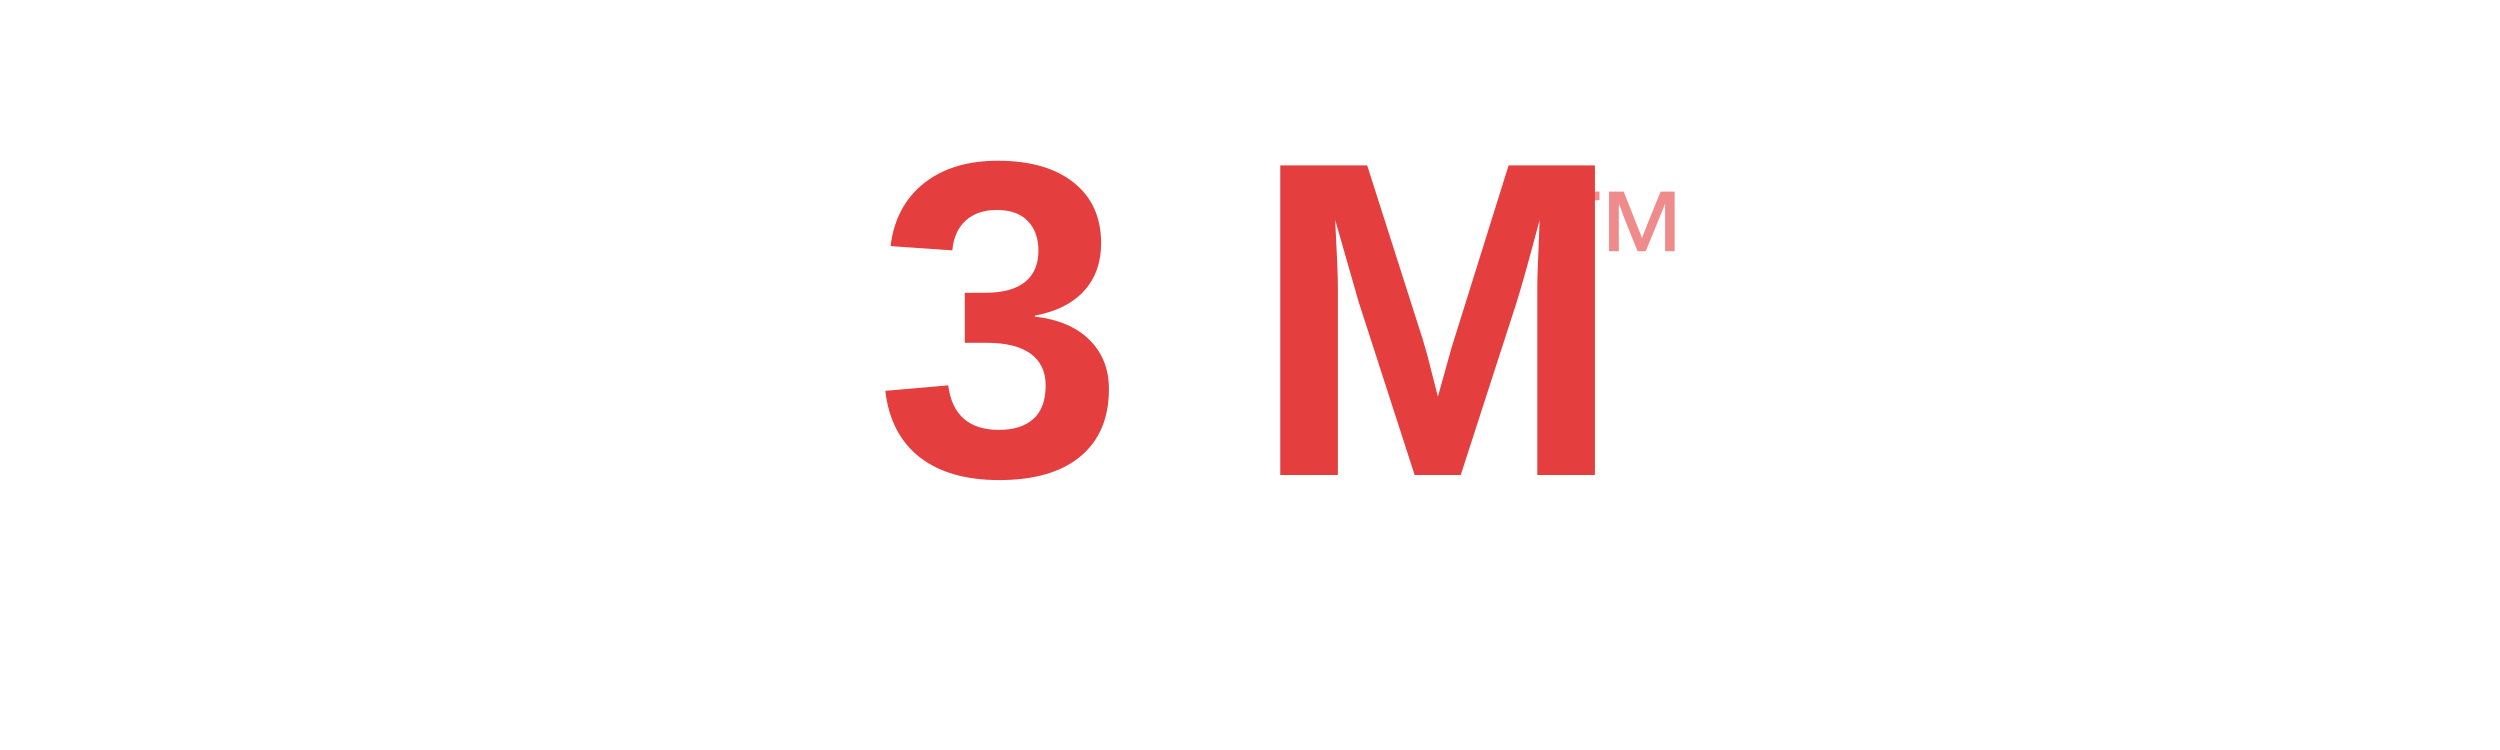
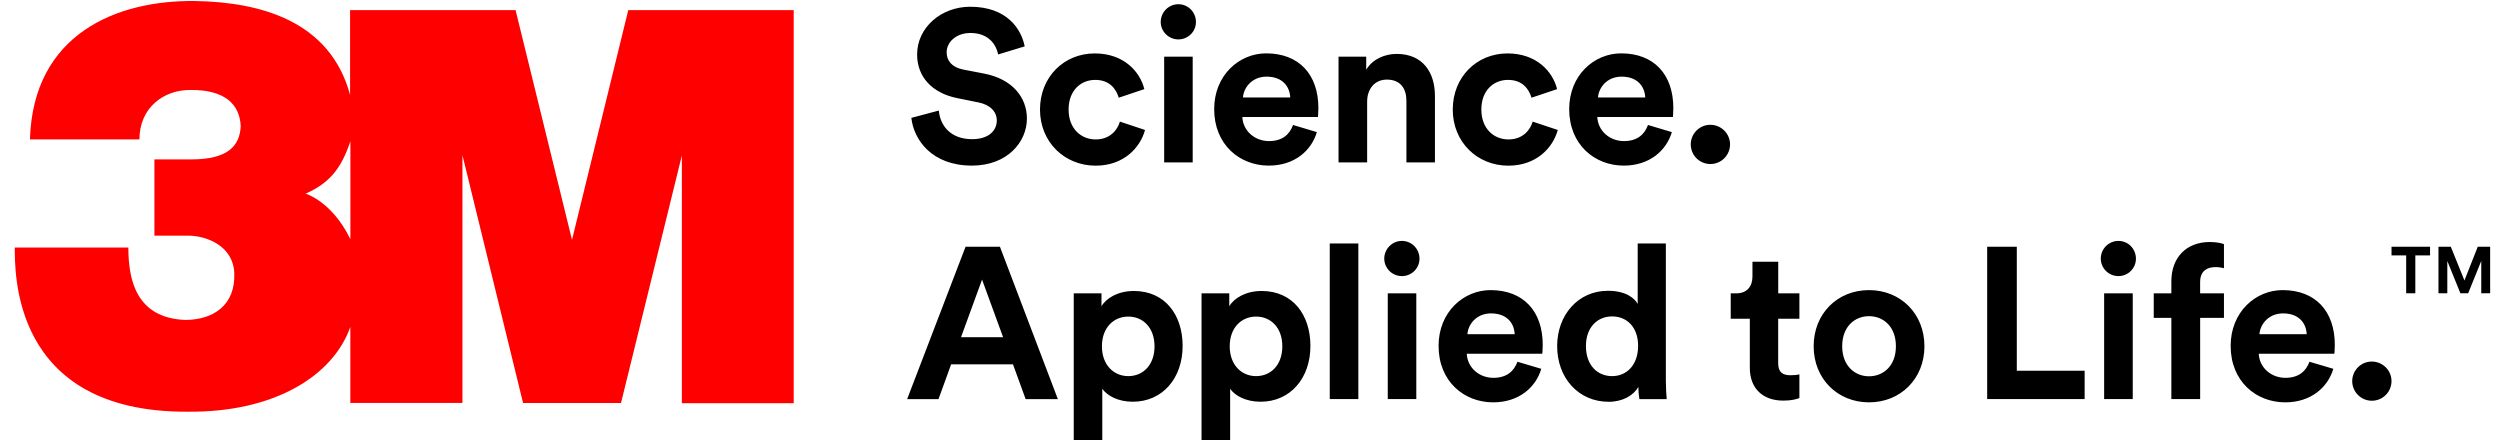
- <svg xmlns="http://www.w3.org/2000/svg" viewBox="0 0 200 60" fill="none">
-   <text x="100" y="38" text-anchor="middle" font-family="Arial, Helvetica, sans-serif" font-size="36" font-weight="700" letter-spacing="10" fill="#e53e3e">3M</text>
-   <text x="122.8" y="24" font-family="Arial, Helvetica, sans-serif" font-size="12.6" fill="#e53e3e" opacity="0.6">™</text>
+ <svg xmlns="http://www.w3.org/2000/svg" height="440" viewBox="-.31 -.065 157.02 27.855" width="2500">
+   <g fill="none">
+     <path d="m38.84.578-3.562 14.54-3.572-14.54h-10.477v5.369c-1.258-4.699-5.696-5.88-9.809-5.947-5.009-.065-10.263 2.113-10.457 8.76h6.931c0-2.007 1.534-3.156 3.262-3.129 2.12-.015 3.099.892 3.15 2.31-.074 1.228-.797 2.085-3.134 2.085h-2.33v4.827h2.116c1.2 0 2.874.654 2.94 2.372.081 2.046-1.34 2.95-3.083 2.965-3.119-.113-3.623-2.52-3.623-4.585h-7.192c.031 1.39-.31 10.46 10.966 10.394 5.401.05 9.172-2.228 10.279-5.368v4.811h7.098v-15.681l3.837 15.685h6.201l3.852-15.67v15.686h7.08v-24.884zm-17.592 14.505c-.882-1.835-2.124-2.638-2.827-2.891 1.467-.655 2.24-1.543 2.827-3.316z" fill="#f00" />
+     <g fill="#000">
+       <path d="m62.255 3.383c-.097-.529-.532-1.36-1.752-1.36-.91 0-1.508.583-1.508 1.224 0 .53.338.953 1.045 1.09l1.345.26c1.752.342 2.692 1.485 2.692 2.842 0 1.486-1.24 2.98-3.481 2.98-2.557 0-3.684-1.65-3.835-3.022l1.74-.463c.082.957.747 1.812 2.107 1.812 1.006 0 1.562-.505 1.562-1.186 0-.556-.42-.996-1.17-1.143l-1.348-.273c-1.535-.31-2.526-1.306-2.526-2.76 0-1.716 1.535-3.022 3.357-3.022 2.34 0 3.237 1.415 3.454 2.508zm4.461 3.485c0 1.213.788 1.894 1.713 1.894s1.387-.615 1.535-1.128l1.59.529c-.3 1.116-1.345 2.26-3.125 2.26-1.974 0-3.524-1.498-3.524-3.551 0-2.07 1.523-3.555 3.466-3.555 1.822 0 2.856 1.128 3.14 2.26l-1.62.544c-.164-.556-.584-1.128-1.481-1.128-.917-.004-1.694.665-1.694 1.875zm6.947-6.666c.626 0 1.115.506 1.115 1.128 0 .599-.49 1.1-1.115 1.1-.61 0-1.115-.501-1.115-1.1 0-.626.505-1.128 1.115-1.128zm-.897 10.014v-6.693h1.806v6.693zm9.667-1.917c-.338 1.155-1.399 2.12-3.046 2.12-1.834 0-3.455-1.319-3.455-3.578 0-2.14 1.578-3.528 3.291-3.528 2.068 0 3.307 1.323 3.307 3.47 0 .26-.027.532-.027.56h-4.787c.039.882.789 1.524 1.686 1.524.843 0 1.306-.42 1.523-1.02zm-1.686-2.193c-.028-.665-.463-1.319-1.496-1.319-.937 0-1.454.708-1.496 1.319zm4.864 4.11h-1.806v-6.693h1.752v.829c.408-.696 1.208-1.004 1.931-1.004 1.66 0 2.42 1.183 2.42 2.653v4.215h-1.806v-3.908c0-.747-.365-1.334-1.236-1.334-.788 0-1.25.614-1.25 1.388v3.854zm7.235-3.348c0 1.213.79 1.894 1.714 1.894.925 0 1.387-.615 1.535-1.128l1.589.529c-.3 1.116-1.345 2.26-3.128 2.26-1.974 0-3.52-1.498-3.52-3.551 0-2.07 1.523-3.555 3.466-3.555 1.822 0 2.855 1.128 3.14 2.26l-1.621.544c-.163-.556-.583-1.128-1.48-1.128-.918-.004-1.695.665-1.695 1.875zm12.061 1.431c-.342 1.155-1.402 2.12-3.046 2.12-1.834 0-3.454-1.319-3.454-3.578 0-2.14 1.577-3.528 3.29-3.528 2.068 0 3.303 1.323 3.303 3.47 0 .26-.027.532-.027.56h-4.787c.043.882.789 1.524 1.687 1.524.843 0 1.305-.42 1.523-1.02zm-1.686-2.193c-.027-.665-.463-1.319-1.496-1.319-.937 0-1.453.708-1.496 1.319zm4.119 1.73c.691 0 1.25.556 1.25 1.24a1.242 1.242 0 1 1 -2.487 0c.001-.684.557-1.24 1.237-1.24zm-44.145 15.163h-3.915l-.8 2.205h-1.986l3.699-9.648h2.176l3.668 9.648h-2.04zm-3.29-1.715h2.665l-1.333-3.648zm7.137 6.506v-9.283h1.756v.817c.3-.517 1.046-.968 2.052-.968 1.958 0 3.085 1.497 3.085 3.484 0 2.026-1.263 3.527-3.155 3.527-.925 0-1.605-.37-1.931-.816v3.239zm3.454-7.813c-.924 0-1.67.696-1.67 1.879 0 1.182.746 1.89 1.67 1.89s1.66-.693 1.66-1.89c-.004-1.187-.735-1.879-1.66-1.879zm4.636 7.813v-9.283h1.756v.817c.3-.517 1.045-.968 2.052-.968 1.958 0 3.085 1.497 3.085 3.484 0 2.026-1.263 3.527-3.155 3.527-.925 0-1.605-.37-1.927-.816v3.239zm3.454-7.813c-.925 0-1.67.696-1.67 1.879 0 1.182.745 1.89 1.67 1.89s1.66-.693 1.66-1.89c0-1.187-.735-1.879-1.66-1.879zm4.663 5.223v-9.85h1.81v9.85zm4.565-10.014c.626 0 1.116.506 1.116 1.128 0 .599-.49 1.1-1.116 1.1a1.115 1.115 0 0 1 -1.115-1.1c0-.622.505-1.128 1.115-1.128zm-.893 10.014v-6.693h1.807v6.693zm9.718-1.917c-.338 1.159-1.4 2.123-3.047 2.123-1.834 0-3.454-1.318-3.454-3.578 0-2.139 1.578-3.527 3.291-3.527 2.067 0 3.303 1.322 3.303 3.469 0 .26-.027.533-.027.56h-4.783c.042.883.788 1.524 1.686 1.524.843 0 1.305-.42 1.523-1.018zm-1.683-2.19c-.027-.665-.462-1.318-1.496-1.318-.94 0-1.457.708-1.496 1.318zm9.57 2.897c0 .452.028.942.055 1.214h-1.73a4.666 4.666 0 0 1 -.065-.774c-.3.529-.98.941-1.877.941-1.904 0-3.264-1.497-3.264-3.527 0-1.96 1.321-3.5 3.21-3.5 1.154 0 1.698.478 1.888.832v-3.826h1.783zm-3.4-.244c.925 0 1.644-.708 1.644-1.918 0-1.194-.723-1.862-1.643-1.862-.925 0-1.66.68-1.66 1.878 0 1.194.708 1.902 1.66 1.902zm10.511-5.239h1.344v1.606h-1.344v2.8c0 .588.272.778.789.778.217 0 .462-.027.555-.054v1.497c-.163.066-.49.163-1.018.163-1.305 0-2.121-.778-2.121-2.073v-3.11h-1.209v-1.607h.342c.708 0 1.034-.463 1.034-1.061v-.942h1.632v2.003zm9.259 3.349c0 2.053-1.507 3.55-3.508 3.55-1.997 0-3.505-1.497-3.505-3.55 0-2.07 1.508-3.555 3.505-3.555s3.508 1.486 3.508 3.555zm-1.806 0c0-1.268-.816-1.906-1.702-1.906-.882 0-1.698.638-1.698 1.906 0 1.252.816 1.901 1.698 1.901.886 0 1.702-.638 1.702-1.901zm5.778 3.344v-9.644h1.876v7.847h4.294v1.797zm8.307-10.014c.626 0 1.111.506 1.111 1.128 0 .599-.49 1.1-1.111 1.1a1.115 1.115 0 0 1 -1.115-1.1 1.12 1.12 0 0 1 1.115-1.128zm-.902 10.014v-6.693h1.811v6.693zm6.077-7.428v.735h1.508v1.552h-1.507v5.141h-1.823v-5.141h-1.115v-1.552h1.115v-.762c0-1.513.952-2.489 2.433-2.489.38 0 .75.066.897.136v1.525a1.871 1.871 0 0 0 -.571-.07c-.404 0-.936.179-.936.925zm8.432 5.511c-.342 1.159-1.402 2.123-3.046 2.123-1.834 0-3.454-1.318-3.454-3.578 0-2.139 1.573-3.527 3.29-3.527 2.068 0 3.304 1.322 3.304 3.469 0 .26-.028.533-.028.56h-4.787c.04.883.79 1.524 1.687 1.524.843 0 1.305-.42 1.523-1.018zm-1.686-2.19c-.027-.665-.462-1.318-1.496-1.318-.936 0-1.453.708-1.496 1.318zm4.119 1.731c.691 0 1.25.556 1.25 1.237a1.243 1.243 0 1 1 -2.487 0c.001-.681.557-1.237 1.237-1.237z" />
+       <path d="m153.438 18.5v-2.944h.781l.863 2.135.843-2.135h.785v2.943h-.563v-2.045l-.828 2.045h-.494l-.827-2.041v2.041zm-2.972-2.944h2.44v.548h-.933v2.395h-.579v-2.395h-.928z" />
+     </g>
+   </g>
</svg>
